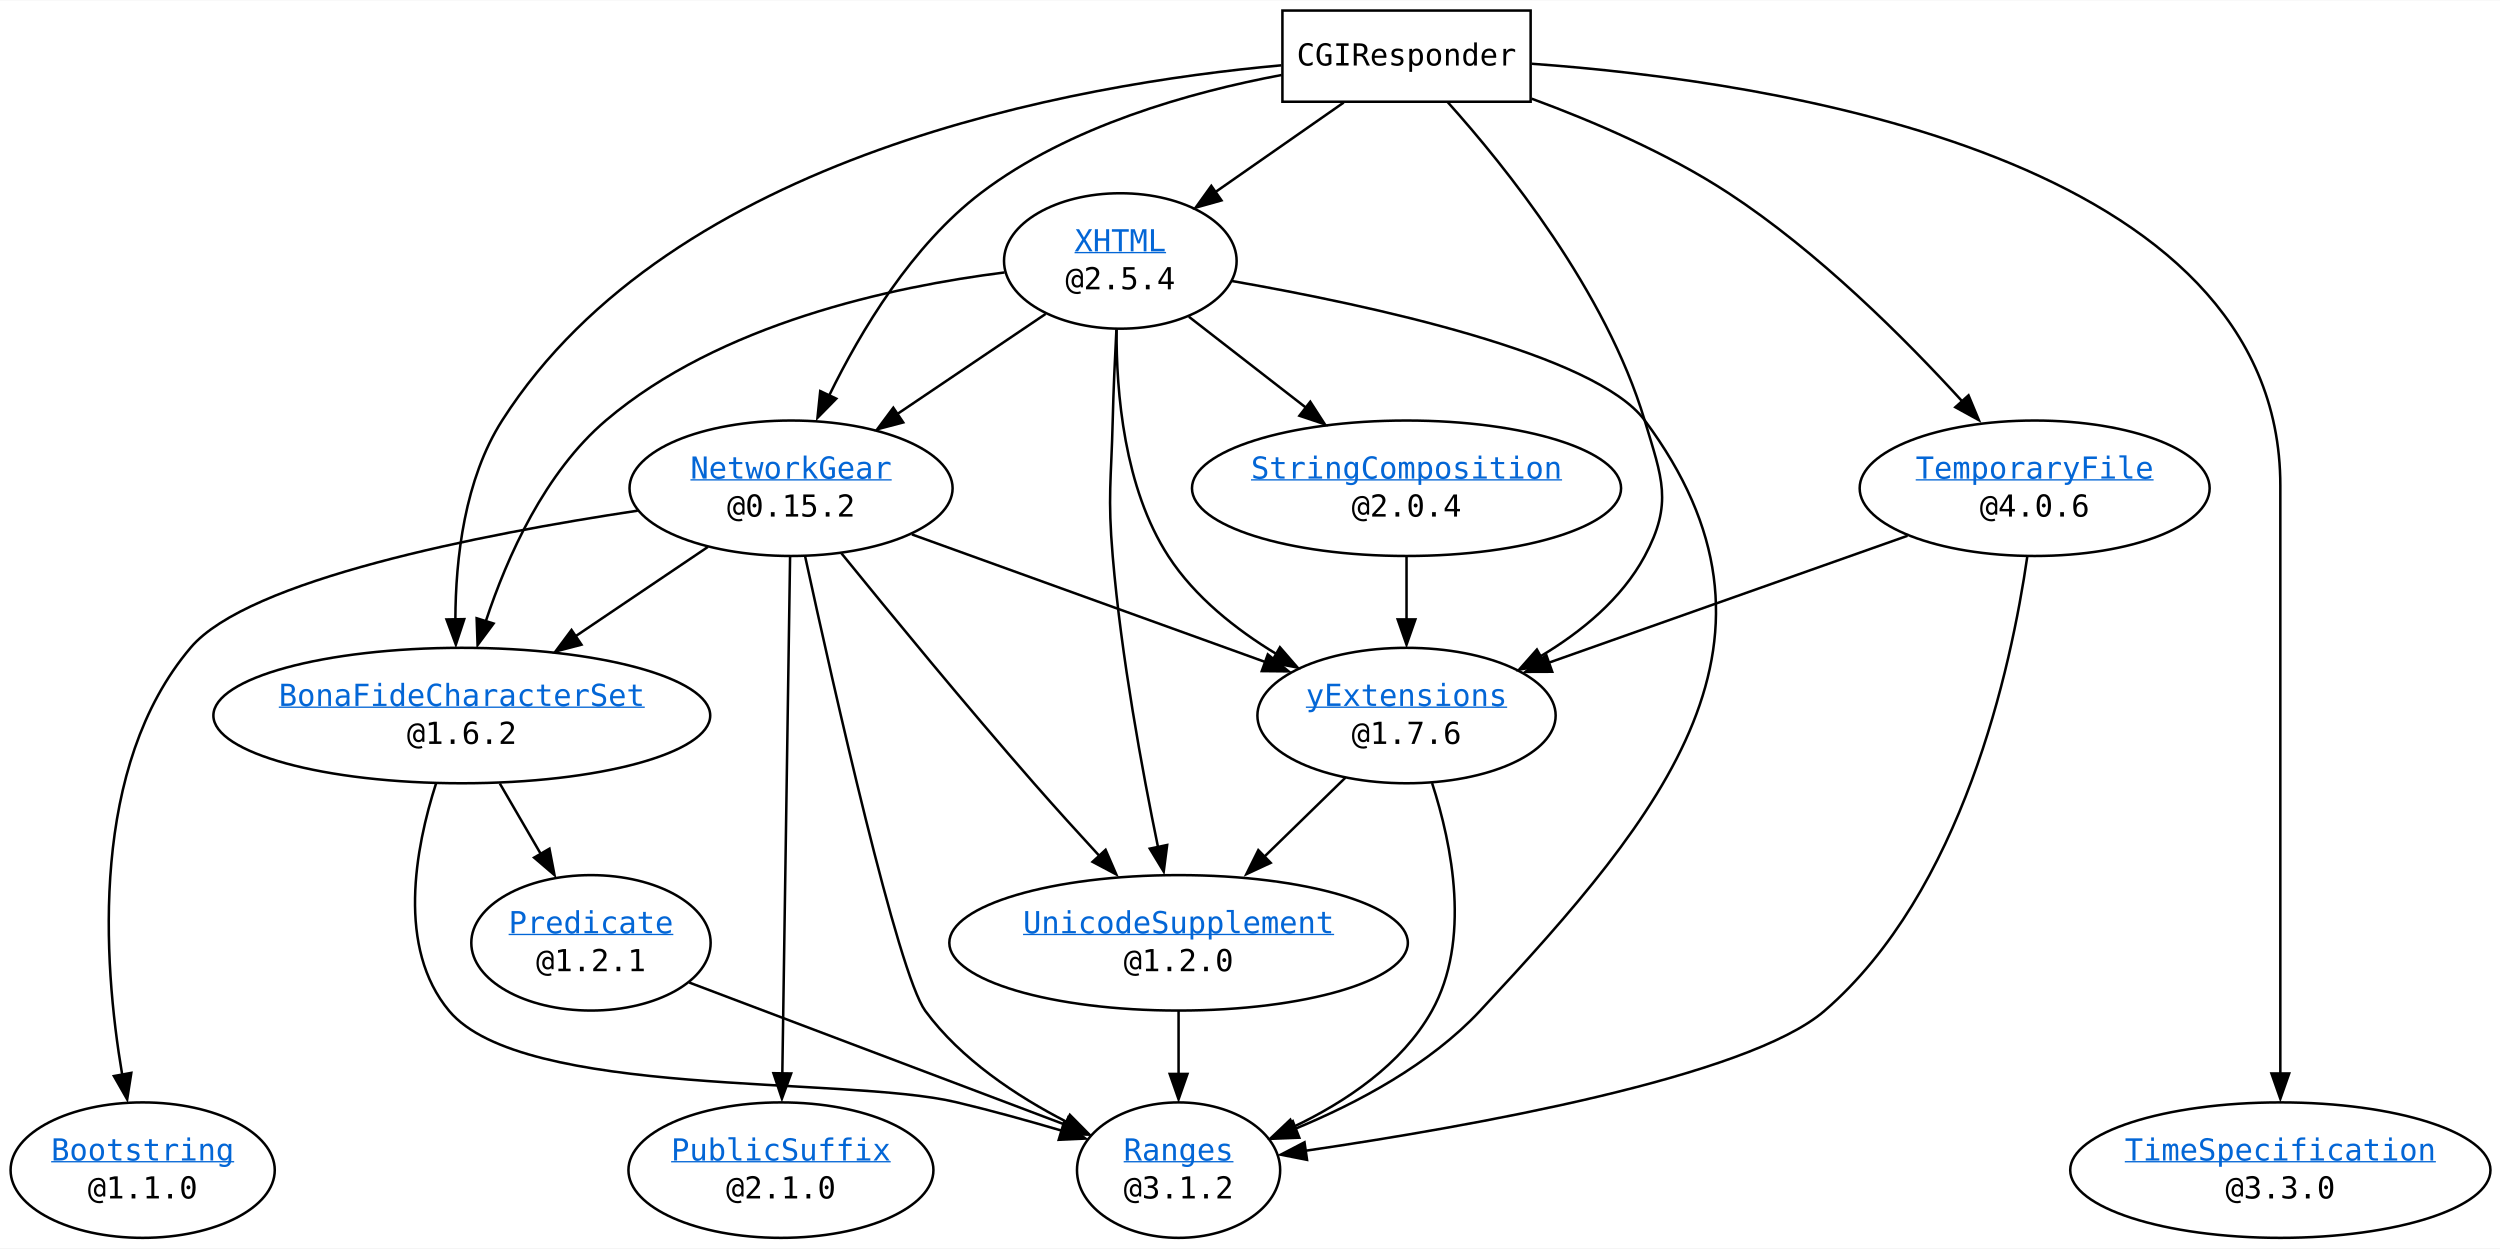
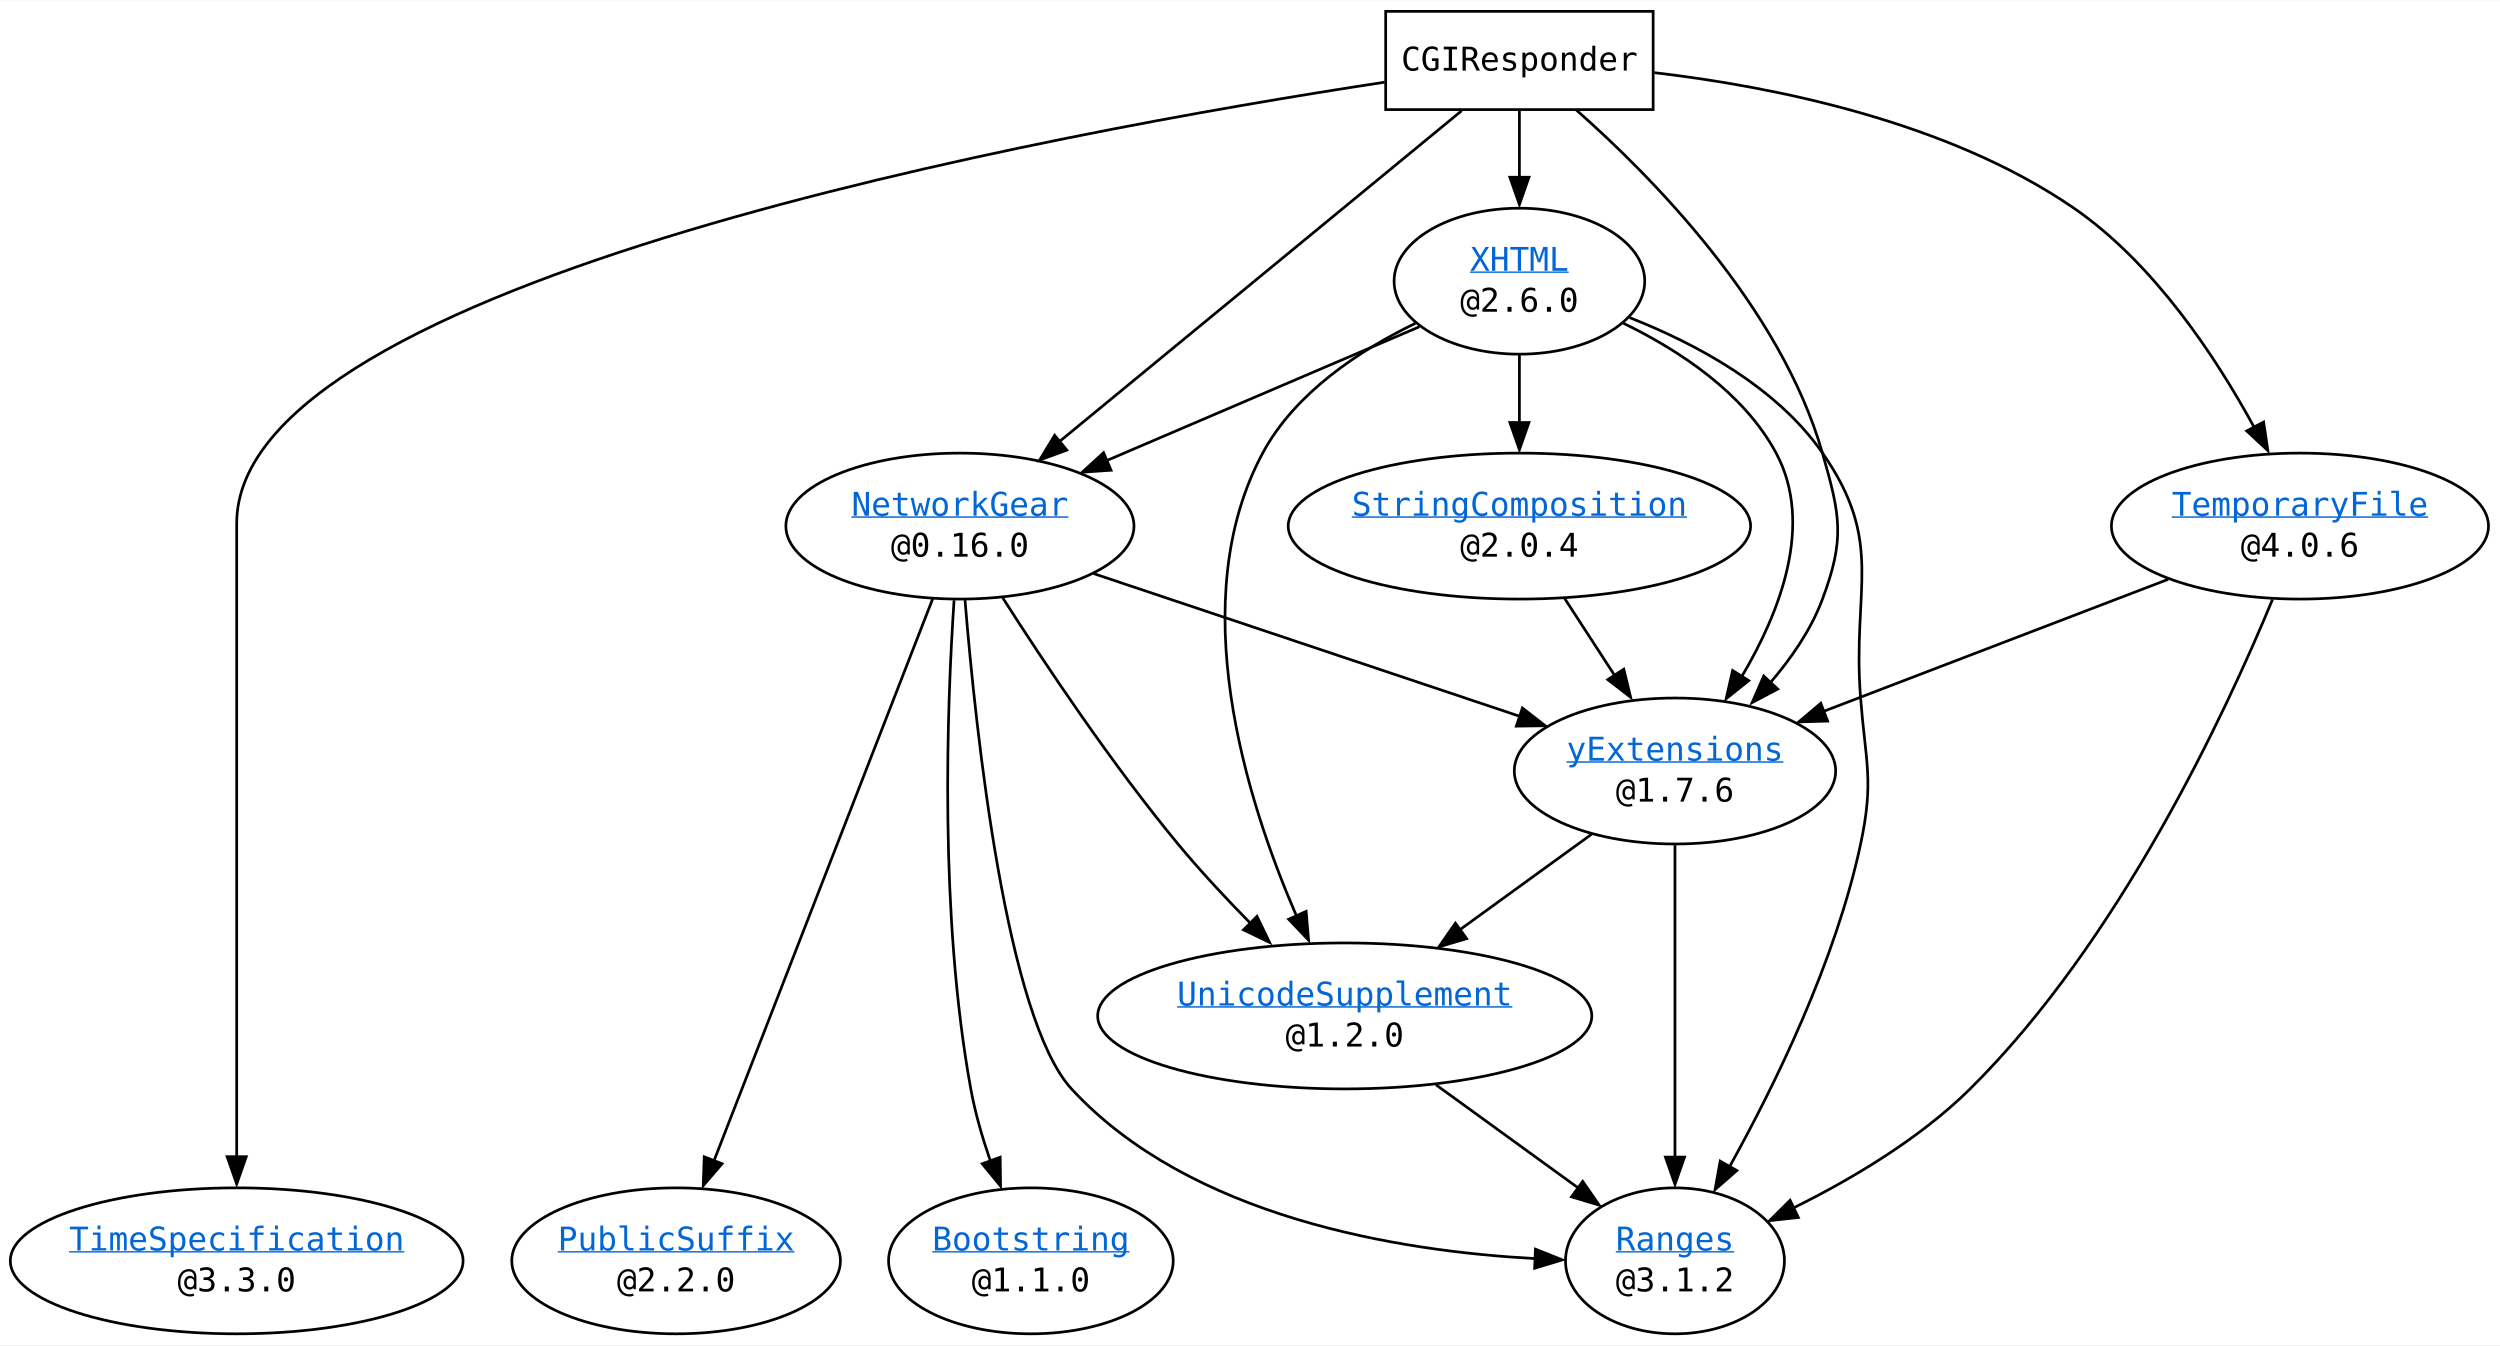
- <svg xmlns="http://www.w3.org/2000/svg" xmlns:xlink="http://www.w3.org/1999/xlink" width="987pt" height="493pt" viewBox="0.00 0.00 987.06 492.70">
+ <svg xmlns="http://www.w3.org/2000/svg" xmlns:xlink="http://www.w3.org/1999/xlink" width="916pt" height="493pt" viewBox="0.00 0.00 916.03 492.70">
  <style>
a.external_repository_anchor {
  fill: #0366d6;
  text-decoration: underline;
}
</style>
  <g id="graph0" class="graph" transform="scale(1 1) rotate(0) translate(4 488.7)">
-     <polygon fill="white" stroke="none" points="-4,4 -4,-488.7 983.06,-488.7 983.06,4 -4,4" />
+     <polygon fill="white" stroke="none" points="-4,4 -4,-488.7 912.03,-488.7 912.03,4 -4,4" />
    <g id="node1" class="node">
-       <ellipse fill="none" stroke="black" cx="178.33" cy="-206.35" rx="98.08" ry="26.74" />
-       <text text-anchor="middle" x="178.33" y="-210.15" font-family="monospace" font-size="12px">
-         <a href="https://github.com/YOCKOW/SwiftBonaFideCharacterSet.git" xlink:href="https://github.com/YOCKOW/SwiftBonaFideCharacterSet.git" class="external_repository_anchor">BonaFideCharacterSet</a>
+       <ellipse fill="none" stroke="black" cx="373.73" cy="-26.87" rx="52.15" ry="26.74" />
+       <text text-anchor="middle" x="373.73" y="-30.67" font-family="monospace" font-size="12px">
+         <a href="https://github.com/YOCKOW/SwiftBootstring.git" xlink:href="https://github.com/YOCKOW/SwiftBootstring.git" class="external_repository_anchor">Bootstring</a>
      </text>
-       <text text-anchor="middle" x="178.33" y="-195.15" font-family="monospace" font-size="12px">@1.6.2</text>
+       <text text-anchor="middle" x="373.73" y="-15.67" font-family="monospace" font-size="12px">@1.1.0</text>
+     </g>
+     <g id="node2" class="node">
+       <polygon fill="none" stroke="black" points="601.73,-484.7 503.73,-484.7 503.73,-448.7 601.73,-448.7 601.73,-484.7" />
+       <text text-anchor="middle" x="552.73" y="-463" font-family="monospace" font-size="12px">CGIResponder</text>
+     </g>
+     <g id="node3" class="node">
+       <ellipse fill="none" stroke="black" cx="347.73" cy="-296.09" rx="63.78" ry="26.74" />
+       <text text-anchor="middle" x="347.73" y="-299.89" font-family="monospace" font-size="12px">
+         <a href="https://github.com/YOCKOW/SwiftNetworkGear.git" xlink:href="https://github.com/YOCKOW/SwiftNetworkGear.git" class="external_repository_anchor">NetworkGear</a>
+       </text>
+       <text text-anchor="middle" x="347.73" y="-284.89" font-family="monospace" font-size="12px">@0.16.0</text>
+     </g>
+     <g id="edge1" class="edge">
+       <path fill="none" stroke="black" d="M531.57,-448.29C496.82,-419.72 427.29,-362.53 384.41,-327.25" />
+       <polygon fill="black" stroke="black" points="386.89,-323.94 376.94,-320.29 382.44,-329.35 386.89,-323.94" />
+     </g>
+     <g id="node7" class="node">
+       <ellipse fill="none" stroke="black" cx="838.73" cy="-296.09" rx="69.09" ry="26.74" />
+       <text text-anchor="middle" x="838.73" y="-299.89" font-family="monospace" font-size="12px">
+         <a href="https://github.com/YOCKOW/SwiftTemporaryFile.git" xlink:href="https://github.com/YOCKOW/SwiftTemporaryFile.git" class="external_repository_anchor">TemporaryFile</a>
+       </text>
+       <text text-anchor="middle" x="838.73" y="-284.89" font-family="monospace" font-size="12px">@4.0.6</text>
+     </g>
+     <g id="edge2" class="edge">
+       <path fill="none" stroke="black" d="M602.14,-462.24C645.84,-457.1 709.64,-444.35 755.73,-412.7 785.17,-392.48 807.82,-358.24 821.97,-332.26" />
+       <polygon fill="black" stroke="black" points="825.42,-334.23 826.97,-323.75 819.22,-330.97 825.42,-334.23" />
+     </g>
+     <g id="node8" class="node">
+       <ellipse fill="none" stroke="black" cx="82.73" cy="-26.87" rx="82.96" ry="26.74" />
+       <text text-anchor="middle" x="82.73" y="-30.67" font-family="monospace" font-size="12px">
+         <a href="https://github.com/YOCKOW/SwiftTimeSpecification.git" xlink:href="https://github.com/YOCKOW/SwiftTimeSpecification.git" class="external_repository_anchor">TimeSpecification</a>
+       </text>
+       <text text-anchor="middle" x="82.73" y="-15.67" font-family="monospace" font-size="12px">@3.3.0</text>
+     </g>
+     <g id="edge3" class="edge">
+       <path fill="none" stroke="black" d="M503.32,-458.74C382.65,-440.35 82.73,-385.73 82.73,-297.09 82.73,-297.09 82.73,-297.09 82.73,-205.35 82.73,-156.83 82.73,-100.86 82.73,-64.95" />
+       <polygon fill="black" stroke="black" points="86.23,-65.03 82.73,-55.03 79.23,-65.03 86.23,-65.03" />
+     </g>
+     <g id="node10" class="node">
+       <ellipse fill="none" stroke="black" cx="552.73" cy="-385.83" rx="45.92" ry="26.74" />
+       <text text-anchor="middle" x="552.73" y="-389.63" font-family="monospace" font-size="12px">
+         <a href="https://github.com/YOCKOW/SwiftXHTML.git" xlink:href="https://github.com/YOCKOW/SwiftXHTML.git" class="external_repository_anchor">XHTML</a>
+       </text>
+       <text text-anchor="middle" x="552.73" y="-374.63" font-family="monospace" font-size="12px">@2.6.0</text>
+     </g>
+     <g id="edge4" class="edge">
+       <path fill="none" stroke="black" d="M552.73,-448.59C552.73,-441.26 552.73,-432.4 552.73,-423.71" />
+       <polygon fill="black" stroke="black" points="556.23,-423.91 552.73,-413.91 549.23,-423.91 556.23,-423.91" />
+     </g>
+     <g id="node11" class="node">
+       <ellipse fill="none" stroke="black" cx="609.73" cy="-206.35" rx="58.88" ry="26.74" />
+       <text text-anchor="middle" x="609.73" y="-210.15" font-family="monospace" font-size="12px">
+         <a href="https://github.com/YOCKOW/ySwiftExtensions.git" xlink:href="https://github.com/YOCKOW/ySwiftExtensions.git" class="external_repository_anchor">yExtensions</a>
+       </text>
+       <text text-anchor="middle" x="609.73" y="-195.15" font-family="monospace" font-size="12px">@1.7.6</text>
+     </g>
+     <g id="edge5" class="edge">
+       <path fill="none" stroke="black" d="M573.55,-448.57C601.23,-424.16 648.43,-376.38 663.73,-322.96 670.31,-300 672.12,-291.58 663.73,-269.22 659.52,-257.98 652.23,-247.44 644.35,-238.35" />
+       <polygon fill="black" stroke="black" points="647.38,-236.39 638.02,-231.44 642.25,-241.15 647.38,-236.39" />
+     </g>
+     <g id="edge6" class="edge">
+       <path fill="none" stroke="black" d="M345.58,-268.89C342.94,-229.6 340.14,-153.23 351.73,-89.74 353.31,-81.07 355.95,-71.99 358.86,-63.54" />
+       <polygon fill="black" stroke="black" points="362.47,-64.84 362.62,-54.25 355.9,-62.44 362.47,-64.84" />
+     </g>
+     <g id="node4" class="node">
+       <ellipse fill="none" stroke="black" cx="243.73" cy="-26.87" rx="60.21" ry="26.74" />
+       <text text-anchor="middle" x="243.73" y="-30.67" font-family="monospace" font-size="12px">
+         <a href="https://github.com/YOCKOW/SwiftPublicSuffix.git" xlink:href="https://github.com/YOCKOW/SwiftPublicSuffix.git" class="external_repository_anchor">PublicSuffix</a>
+       </text>
+       <text text-anchor="middle" x="243.73" y="-15.67" font-family="monospace" font-size="12px">@2.2.0</text>
+     </g>
+     <g id="edge7" class="edge">
+       <path fill="none" stroke="black" d="M337.76,-269.47C319.08,-221.48 278.81,-118 257.54,-63.35" />
+       <polygon fill="black" stroke="black" points="260.56,-62.46 253.67,-54.41 254.04,-65 260.56,-62.46" />
    </g>
    <g id="node5" class="node">
-       <ellipse fill="none" stroke="black" cx="229.33" cy="-116.61" rx="47.25" ry="26.74" />
-       <text text-anchor="middle" x="229.33" y="-120.41" font-family="monospace" font-size="12px">
-         <a href="https://github.com/YOCKOW/SwiftPredicate.git" xlink:href="https://github.com/YOCKOW/SwiftPredicate.git" class="external_repository_anchor">Predicate</a>
-       </text>
-       <text text-anchor="middle" x="229.33" y="-105.41" font-family="monospace" font-size="12px">@1.2.1</text>
-     </g>
-     <g id="edge1" class="edge">
-       <path fill="none" stroke="black" d="M193.35,-179.5C198.41,-170.8 204.14,-160.95 209.51,-151.71" />
-       <polygon fill="black" stroke="black" points="212.93,-153.78 214.93,-143.37 206.88,-150.26 212.93,-153.78" />
-     </g>
-     <g id="node7" class="node">
-       <ellipse fill="none" stroke="black" cx="461.33" cy="-26.87" rx="40.11" ry="26.74" />
-       <text text-anchor="middle" x="461.33" y="-30.67" font-family="monospace" font-size="12px">
+       <ellipse fill="none" stroke="black" cx="609.73" cy="-26.87" rx="40.11" ry="26.74" />
+       <text text-anchor="middle" x="609.73" y="-30.67" font-family="monospace" font-size="12px">
        <a href="https://github.com/YOCKOW/SwiftRanges.git" xlink:href="https://github.com/YOCKOW/SwiftRanges.git" class="external_repository_anchor">Ranges</a>
      </text>
-       <text text-anchor="middle" x="461.33" y="-15.67" font-family="monospace" font-size="12px">@3.1.2</text>
+       <text text-anchor="middle" x="609.73" y="-15.67" font-family="monospace" font-size="12px">@3.1.2</text>
    </g>
-     <g id="edge2" class="edge">
-       <path fill="none" stroke="black" d="M168.2,-179.66C159.91,-153.88 152.58,-114.55 173.33,-89.74 202.29,-55.09 329.38,-64.12 373.33,-53.74 387.02,-50.5 401.75,-46.42 415.16,-42.46" />
-       <polygon fill="black" stroke="black" points="416.02,-45.55 424.59,-39.33 414.01,-38.85 416.02,-45.55" />
-     </g>
-     <g id="node2" class="node">
-       <ellipse fill="none" stroke="black" cx="52.33" cy="-26.87" rx="52.15" ry="26.74" />
-       <text text-anchor="middle" x="52.33" y="-30.67" font-family="monospace" font-size="12px">
-         <a href="https://github.com/YOCKOW/SwiftBootstring.git" xlink:href="https://github.com/YOCKOW/SwiftBootstring.git" class="external_repository_anchor">Bootstring</a>
-       </text>
-       <text text-anchor="middle" x="52.33" y="-15.67" font-family="monospace" font-size="12px">@1.1.0</text>
-     </g>
-     <g id="node3" class="node">
-       <polygon fill="none" stroke="black" points="600.33,-484.7 502.33,-484.7 502.33,-448.7 600.33,-448.7 600.33,-484.7" />
-       <text text-anchor="middle" x="551.33" y="-463" font-family="monospace" font-size="12px">CGIResponder</text>
-     </g>
-     <g id="edge3" class="edge">
-       <path fill="none" stroke="black" d="M501.84,-463.07C420.65,-455.73 261.5,-427.97 194.33,-322.96 179.43,-299.68 175.87,-268.39 175.79,-244.23" />
-       <polygon fill="black" stroke="black" points="179.3,-244.41 175.98,-234.35 172.3,-244.29 179.3,-244.41" />
-     </g>
-     <g id="node4" class="node">
-       <ellipse fill="none" stroke="black" cx="308.33" cy="-296.09" rx="63.78" ry="26.74" />
-       <text text-anchor="middle" x="308.33" y="-299.89" font-family="monospace" font-size="12px">
-         <a href="https://github.com/YOCKOW/SwiftNetworkGear.git" xlink:href="https://github.com/YOCKOW/SwiftNetworkGear.git" class="external_repository_anchor">NetworkGear</a>
-       </text>
-       <text text-anchor="middle" x="308.33" y="-284.89" font-family="monospace" font-size="12px">@0.15.2</text>
-     </g>
-     <g id="edge4" class="edge">
-       <path fill="none" stroke="black" d="M501.99,-459.25C466.13,-452.52 418.01,-439.09 383.33,-412.7 356.1,-391.98 335.88,-358.33 323.35,-332.66" />
-       <polygon fill="black" stroke="black" points="326.18,-331.47 318.76,-323.91 319.85,-334.45 326.18,-331.47" />
+     <g id="edge8" class="edge">
+       <path fill="none" stroke="black" d="M349.59,-268.96C353.63,-219.66 364.82,-115.54 388.73,-89.74 432.26,-42.78 508.23,-30.4 558.76,-27.68" />
+       <polygon fill="black" stroke="black" points="558.6,-31.15 568.45,-27.23 558.31,-24.16 558.6,-31.15" />
    </g>
    <g id="node9" class="node">
-       <ellipse fill="none" stroke="black" cx="799.33" cy="-296.09" rx="69.09" ry="26.74" />
-       <text text-anchor="middle" x="799.33" y="-299.89" font-family="monospace" font-size="12px">
-         <a href="https://github.com/YOCKOW/SwiftTemporaryFile.git" xlink:href="https://github.com/YOCKOW/SwiftTemporaryFile.git" class="external_repository_anchor">TemporaryFile</a>
+       <ellipse fill="none" stroke="black" cx="488.73" cy="-116.61" rx="90.52" ry="26.74" />
+       <text text-anchor="middle" x="488.73" y="-120.41" font-family="monospace" font-size="12px">
+         <a href="https://github.com/YOCKOW/SwiftUnicodeSupplement.git" xlink:href="https://github.com/YOCKOW/SwiftUnicodeSupplement.git" class="external_repository_anchor">UnicodeSupplement</a>
      </text>
-       <text text-anchor="middle" x="799.33" y="-284.89" font-family="monospace" font-size="12px">@4.0.6</text>
-     </g>
-     <g id="edge5" class="edge">
-       <path fill="none" stroke="black" d="M600.76,-449.89C625.17,-440.91 654.43,-428.32 678.33,-412.7 713.72,-389.56 747.98,-355.36 770.96,-330.16" />
-       <polygon fill="black" stroke="black" points="773.22,-332.77 777.3,-322.99 768.01,-328.09 773.22,-332.77" />
-     </g>
-     <g id="node10" class="node">
-       <ellipse fill="none" stroke="black" cx="896.33" cy="-26.87" rx="82.96" ry="26.74" />
-       <text text-anchor="middle" x="896.33" y="-30.67" font-family="monospace" font-size="12px">
-         <a href="https://github.com/YOCKOW/SwiftTimeSpecification.git" xlink:href="https://github.com/YOCKOW/SwiftTimeSpecification.git" class="external_repository_anchor">TimeSpecification</a>
-       </text>
-       <text text-anchor="middle" x="896.33" y="-15.67" font-family="monospace" font-size="12px">@3.3.0</text>
-     </g>
-     <g id="edge6" class="edge">
-       <path fill="none" stroke="black" d="M600.76,-463.69C696.15,-456.87 896.33,-427.09 896.33,-297.09 896.33,-297.09 896.33,-297.09 896.33,-205.35 896.33,-156.83 896.33,-100.86 896.33,-64.95" />
-       <polygon fill="black" stroke="black" points="899.83,-65.03 896.33,-55.03 892.83,-65.03 899.83,-65.03" />
-     </g>
-     <g id="node12" class="node">
-       <ellipse fill="none" stroke="black" cx="438.33" cy="-385.83" rx="45.92" ry="26.74" />
-       <text text-anchor="middle" x="438.33" y="-389.63" font-family="monospace" font-size="12px">
-         <a href="https://github.com/YOCKOW/SwiftXHTML.git" xlink:href="https://github.com/YOCKOW/SwiftXHTML.git" class="external_repository_anchor">XHTML</a>
-       </text>
-       <text text-anchor="middle" x="438.33" y="-374.63" font-family="monospace" font-size="12px">@2.5.4</text>
-     </g>
-     <g id="edge7" class="edge">
-       <path fill="none" stroke="black" d="M526.53,-448.39C511.73,-438.06 492.64,-424.74 476,-413.13" />
-       <polygon fill="black" stroke="black" points="478.26,-409.74 468.06,-406.88 474.25,-415.48 478.26,-409.74" />
-     </g>
-     <g id="node13" class="node">
-       <ellipse fill="none" stroke="black" cx="551.33" cy="-206.35" rx="58.88" ry="26.74" />
-       <text text-anchor="middle" x="551.33" y="-210.15" font-family="monospace" font-size="12px">
-         <a href="https://github.com/YOCKOW/ySwiftExtensions.git" xlink:href="https://github.com/YOCKOW/ySwiftExtensions.git" class="external_repository_anchor">yExtensions</a>
-       </text>
-       <text text-anchor="middle" x="551.33" y="-195.15" font-family="monospace" font-size="12px">@1.7.6</text>
-     </g>
-     <g id="edge8" class="edge">
-       <path fill="none" stroke="black" d="M567.58,-448.54C590.2,-423.35 630.08,-373.84 645.33,-322.96 652.18,-300.08 656.66,-290.25 645.33,-269.22 636.26,-252.4 620.4,-239.4 604.26,-229.76" />
-       <polygon fill="black" stroke="black" points="606.22,-226.28 595.78,-224.47 602.8,-232.4 606.22,-226.28" />
+       <text text-anchor="middle" x="488.73" y="-105.41" font-family="monospace" font-size="12px">@1.2.0</text>
    </g>
    <g id="edge9" class="edge">
-       <path fill="none" stroke="black" d="M275.52,-272.95C259.64,-262.23 240.32,-249.19 223.1,-237.57" />
-       <polygon fill="black" stroke="black" points="225.57,-234.34 215.32,-231.65 221.65,-240.14 225.57,-234.34" />
+       <path fill="none" stroke="black" d="M363.4,-269.83C378.73,-245.79 403.29,-208.99 427.73,-179.48 435.92,-169.6 445.4,-159.45 454.41,-150.31" />
+       <polygon fill="black" stroke="black" points="456.57,-153.1 461.17,-143.56 451.62,-148.15 456.57,-153.1" />
    </g>
    <g id="edge10" class="edge">
-       <path fill="none" stroke="black" d="M247.81,-287.25C185.37,-277.83 93.96,-259.88 71.33,-233.22 31.49,-186.29 36.59,-109.78 44.24,-64.58" />
-       <polygon fill="black" stroke="black" points="47.85,-65.27 46.21,-54.8 40.97,-64.01 47.85,-65.27" />
+       <path fill="none" stroke="black" d="M396.7,-278.69C441.04,-263.84 506.36,-241.97 552.96,-226.36" />
+       <polygon fill="black" stroke="black" points="553.83,-229.43 562.2,-222.93 551.61,-222.79 553.83,-229.43" />
    </g>
    <g id="node6" class="node">
-       <ellipse fill="none" stroke="black" cx="304.33" cy="-26.87" rx="60.21" ry="26.74" />
-       <text text-anchor="middle" x="304.33" y="-30.67" font-family="monospace" font-size="12px">
-         <a href="https://github.com/YOCKOW/SwiftPublicSuffix.git" xlink:href="https://github.com/YOCKOW/SwiftPublicSuffix.git" class="external_repository_anchor">PublicSuffix</a>
+       <ellipse fill="none" stroke="black" cx="552.73" cy="-296.09" rx="84.71" ry="26.74" />
+       <text text-anchor="middle" x="552.73" y="-299.89" font-family="monospace" font-size="12px">
+         <a href="https://github.com/YOCKOW/SwiftStringComposition.git" xlink:href="https://github.com/YOCKOW/SwiftStringComposition.git" class="external_repository_anchor">StringComposition</a>
      </text>
-       <text text-anchor="middle" x="304.33" y="-15.67" font-family="monospace" font-size="12px">@2.1.0</text>
+       <text text-anchor="middle" x="552.73" y="-284.89" font-family="monospace" font-size="12px">@2.0.4</text>
    </g>
    <g id="edge11" class="edge">
-       <path fill="none" stroke="black" d="M307.94,-268.98C307.22,-221.29 305.7,-119.94 304.88,-65.06" />
-       <polygon fill="black" stroke="black" points="308.37,-65.03 304.72,-55.08 301.37,-65.14 308.37,-65.03" />
+       <path fill="none" stroke="black" d="M569.22,-269.71C574.94,-260.91 581.45,-250.88 587.55,-241.49" />
+       <polygon fill="black" stroke="black" points="590.97,-243.66 593.48,-233.37 585.1,-239.85 590.97,-243.66" />
    </g>
    <g id="edge12" class="edge">
-       <path fill="none" stroke="black" d="M313.85,-269.33C325.11,-217.5 350.6,-104.31 361.33,-89.74 375.41,-70.61 397.35,-56.09 417.09,-45.94" />
-       <polygon fill="black" stroke="black" points="418.41,-48.7 425.86,-41.17 415.34,-42.41 418.41,-48.7" />
-     </g>
-     <g id="node11" class="node">
-       <ellipse fill="none" stroke="black" cx="461.33" cy="-116.61" rx="90.52" ry="26.74" />
-       <text text-anchor="middle" x="461.33" y="-120.41" font-family="monospace" font-size="12px">
-         <a href="https://github.com/YOCKOW/SwiftUnicodeSupplement.git" xlink:href="https://github.com/YOCKOW/SwiftUnicodeSupplement.git" class="external_repository_anchor">UnicodeSupplement</a>
-       </text>
-       <text text-anchor="middle" x="461.33" y="-105.41" font-family="monospace" font-size="12px">@1.2.0</text>
+       <path fill="none" stroke="black" d="M828.68,-269.22C811.34,-227.27 772.34,-143.68 717.73,-89.74 699.28,-71.52 674.4,-56.78 653.17,-46.27" />
+       <polygon fill="black" stroke="black" points="654.93,-42.76 644.4,-41.6 651.91,-49.07 654.93,-42.76" />
    </g>
    <g id="edge13" class="edge">
-       <path fill="none" stroke="black" d="M328.19,-270.43C347.36,-246.81 377.36,-210.31 404.33,-179.48 412.66,-169.96 421.88,-159.8 430.43,-150.52" />
-       <polygon fill="black" stroke="black" points="432.51,-153.34 436.73,-143.63 427.37,-148.59 432.51,-153.34" />
+       <path fill="none" stroke="black" d="M790.45,-276.59C753.47,-262.42 702.44,-242.87 664.04,-228.16" />
+       <polygon fill="black" stroke="black" points="665.66,-224.65 655.07,-224.34 663.16,-231.18 665.66,-224.65" />
    </g>
    <g id="edge14" class="edge">
-       <path fill="none" stroke="black" d="M356.04,-277.86C396.14,-263.38 453.49,-242.68 495.67,-227.45" />
-       <polygon fill="black" stroke="black" points="496.56,-230.49 504.77,-223.8 494.18,-223.9 496.56,-230.49" />
+       <path fill="none" stroke="black" d="M522.12,-91.4C538.29,-79.68 557.72,-65.59 574.17,-53.66" />
+       <polygon fill="black" stroke="black" points="575.92,-55.99 581.96,-47.28 571.81,-50.32 575.92,-55.99" />
    </g>
    <g id="edge15" class="edge">
-       <path fill="none" stroke="black" d="M268.16,-100.92C309.15,-85.42 373.68,-61.02 416.73,-44.74" />
-       <polygon fill="black" stroke="black" points="417.8,-47.7 425.91,-40.88 415.32,-41.15 417.8,-47.7" />
-     </g>
-     <g id="node8" class="node">
-       <ellipse fill="none" stroke="black" cx="551.33" cy="-296.09" rx="84.71" ry="26.74" />
-       <text text-anchor="middle" x="551.33" y="-299.89" font-family="monospace" font-size="12px">
-         <a href="https://github.com/YOCKOW/SwiftStringComposition.git" xlink:href="https://github.com/YOCKOW/SwiftStringComposition.git" class="external_repository_anchor">StringComposition</a>
-       </text>
-       <text text-anchor="middle" x="551.33" y="-284.89" font-family="monospace" font-size="12px">@2.0.4</text>
+       <path fill="none" stroke="black" d="M516.08,-369.14C484.18,-355.49 437.53,-335.53 401.43,-320.07" />
+       <polygon fill="black" stroke="black" points="403.11,-316.56 392.54,-315.84 400.36,-322.99 403.11,-316.56" />
    </g>
    <g id="edge16" class="edge">
-       <path fill="none" stroke="black" d="M551.33,-269.24C551.33,-261.37 551.33,-252.56 551.33,-244.11" />
-       <polygon fill="black" stroke="black" points="554.83,-244.32 551.33,-234.32 547.83,-244.32 554.83,-244.32" />
+       <path fill="none" stroke="black" d="M593.09,-372.49C617.43,-362.91 646.89,-347.13 663.73,-322.96 686.81,-289.84 674.61,-273.47 677.73,-233.22 679.58,-209.41 682.73,-202.84 677.73,-179.48 668.57,-136.65 646.35,-91.29 629.79,-61.47" />
+       <polygon fill="black" stroke="black" points="632.39,-59.96 624.42,-52.98 626.3,-63.41 632.39,-59.96" />
    </g>
    <g id="edge17" class="edge">
-       <path fill="none" stroke="black" d="M796.4,-268.97C790.05,-225.12 770.89,-136.87 716.33,-89.74 685.97,-63.53 576.76,-44.11 511.51,-34.53" />
-       <polygon fill="black" stroke="black" points="512.05,-30.93 501.65,-32.97 511.05,-37.86 512.05,-30.93" />
+       <path fill="none" stroke="black" d="M552.73,-358.98C552.73,-351.11 552.73,-342.3 552.73,-333.85" />
+       <polygon fill="black" stroke="black" points="556.23,-334.06 552.73,-324.06 549.23,-334.06 556.23,-334.06" />
    </g>
    <g id="edge18" class="edge">
-       <path fill="none" stroke="black" d="M749.14,-277.33C708.08,-262.81 650.05,-242.28 607.46,-227.21" />
-       <polygon fill="black" stroke="black" points="608.85,-223.64 598.26,-223.6 606.52,-230.23 608.85,-223.64" />
+       <path fill="none" stroke="black" d="M514.63,-370.41C494.1,-360.44 470.6,-344.97 458.73,-322.96 429.67,-269.05 452.43,-196.19 471.01,-153.32" />
+       <polygon fill="black" stroke="black" points="474.58,-154.91 475.48,-144.36 468.19,-152.04 474.58,-154.91" />
    </g>
    <g id="edge19" class="edge">
-       <path fill="none" stroke="black" d="M461.33,-89.76C461.33,-81.89 461.33,-73.08 461.33,-64.63" />
-       <polygon fill="black" stroke="black" points="464.83,-64.84 461.33,-54.84 457.83,-64.84 464.83,-64.84" />
+       <path fill="none" stroke="black" d="M590.83,-370.41C611.37,-360.44 634.87,-344.97 646.73,-322.96 660.77,-296.92 648.29,-264.68 634.15,-240.87" />
+       <polygon fill="black" stroke="black" points="636.77,-239.47 628.49,-232.86 630.85,-243.19 636.77,-239.47" />
    </g>
    <g id="edge20" class="edge">
-       <path fill="none" stroke="black" d="M392.63,-381.3C347.89,-375.66 280.11,-361.01 235.33,-322.96 211.15,-302.42 196.27,-269.18 187.81,-243.6" />
-       <polygon fill="black" stroke="black" points="190.87,-242.68 184.56,-234.17 184.19,-244.76 190.87,-242.68" />
+       <path fill="none" stroke="black" d="M609.73,-179.16C609.73,-148.93 609.73,-98.98 609.73,-64.81" />
+       <polygon fill="black" stroke="black" points="613.23,-64.88 609.73,-54.88 606.23,-64.88 613.23,-64.88" />
    </g>
    <g id="edge21" class="edge">
-       <path fill="none" stroke="black" d="M408.83,-364.92C391.57,-353.28 369.51,-338.38 350.45,-325.52" />
-       <polygon fill="black" stroke="black" points="352.61,-322.08 342.37,-319.39 348.7,-327.89 352.61,-322.08" />
-     </g>
-     <g id="edge22" class="edge">
-       <path fill="none" stroke="black" d="M482.44,-377.91C537.21,-368.31 625.83,-349.13 645.33,-322.96 709.6,-236.66 653.72,-168.42 580.33,-89.74 560.52,-68.51 531.78,-53.28 507.5,-43.25" />
-       <polygon fill="black" stroke="black" points="509,-39.68 498.41,-39.26 506.43,-46.19 509,-39.68" />
-     </g>
-     <g id="edge23" class="edge">
-       <path fill="none" stroke="black" d="M465.39,-363.81C479.28,-353.04 496.45,-339.7 511.78,-327.79" />
-       <polygon fill="black" stroke="black" points="513.33,-330.25 519.08,-321.35 509.04,-324.72 513.33,-330.25" />
-     </g>
-     <g id="edge24" class="edge">
-       <path fill="none" stroke="black" d="M436.78,-358.65C436.2,-347.63 435.61,-334.68 435.33,-322.96 434.75,-299.08 433.3,-293.02 435.33,-269.22 438.69,-229.64 446.93,-184.88 453.23,-154.31" />
-       <polygon fill="black" stroke="black" points="456.82,-155.24 455.46,-144.73 449.97,-153.8 456.82,-155.24" />
-     </g>
-     <g id="edge25" class="edge">
-       <path fill="none" stroke="black" d="M436.85,-358.83C436.69,-333.9 439.83,-296.18 457.33,-269.22 467.73,-253.19 483.91,-240.38 499.92,-230.67" />
-       <polygon fill="black" stroke="black" points="501.35,-233.31 508.29,-225.31 497.87,-227.24 501.35,-233.31" />
-     </g>
-     <g id="edge26" class="edge">
-       <path fill="none" stroke="black" d="M561.41,-179.72C569.38,-155.07 576.82,-117.55 561.33,-89.74 549.54,-68.59 527.21,-53.76 506.64,-43.93" />
-       <polygon fill="black" stroke="black" points="508.3,-40.39 497.74,-39.5 505.44,-46.78 508.3,-40.39" />
-     </g>
-     <g id="edge27" class="edge">
-       <path fill="none" stroke="black" d="M527.21,-181.84C517.24,-172.12 505.51,-160.68 494.73,-150.17" />
-       <polygon fill="black" stroke="black" points="497.69,-148.2 488.09,-143.73 492.81,-153.21 497.69,-148.2" />
+       <path fill="none" stroke="black" d="M579.2,-183.21C564.55,-172.59 546.76,-159.69 530.85,-148.15" />
+       <polygon fill="black" stroke="black" points="533.39,-144.94 523.24,-141.91 529.28,-150.61 533.39,-144.94" />
    </g>
  </g>
</svg>
